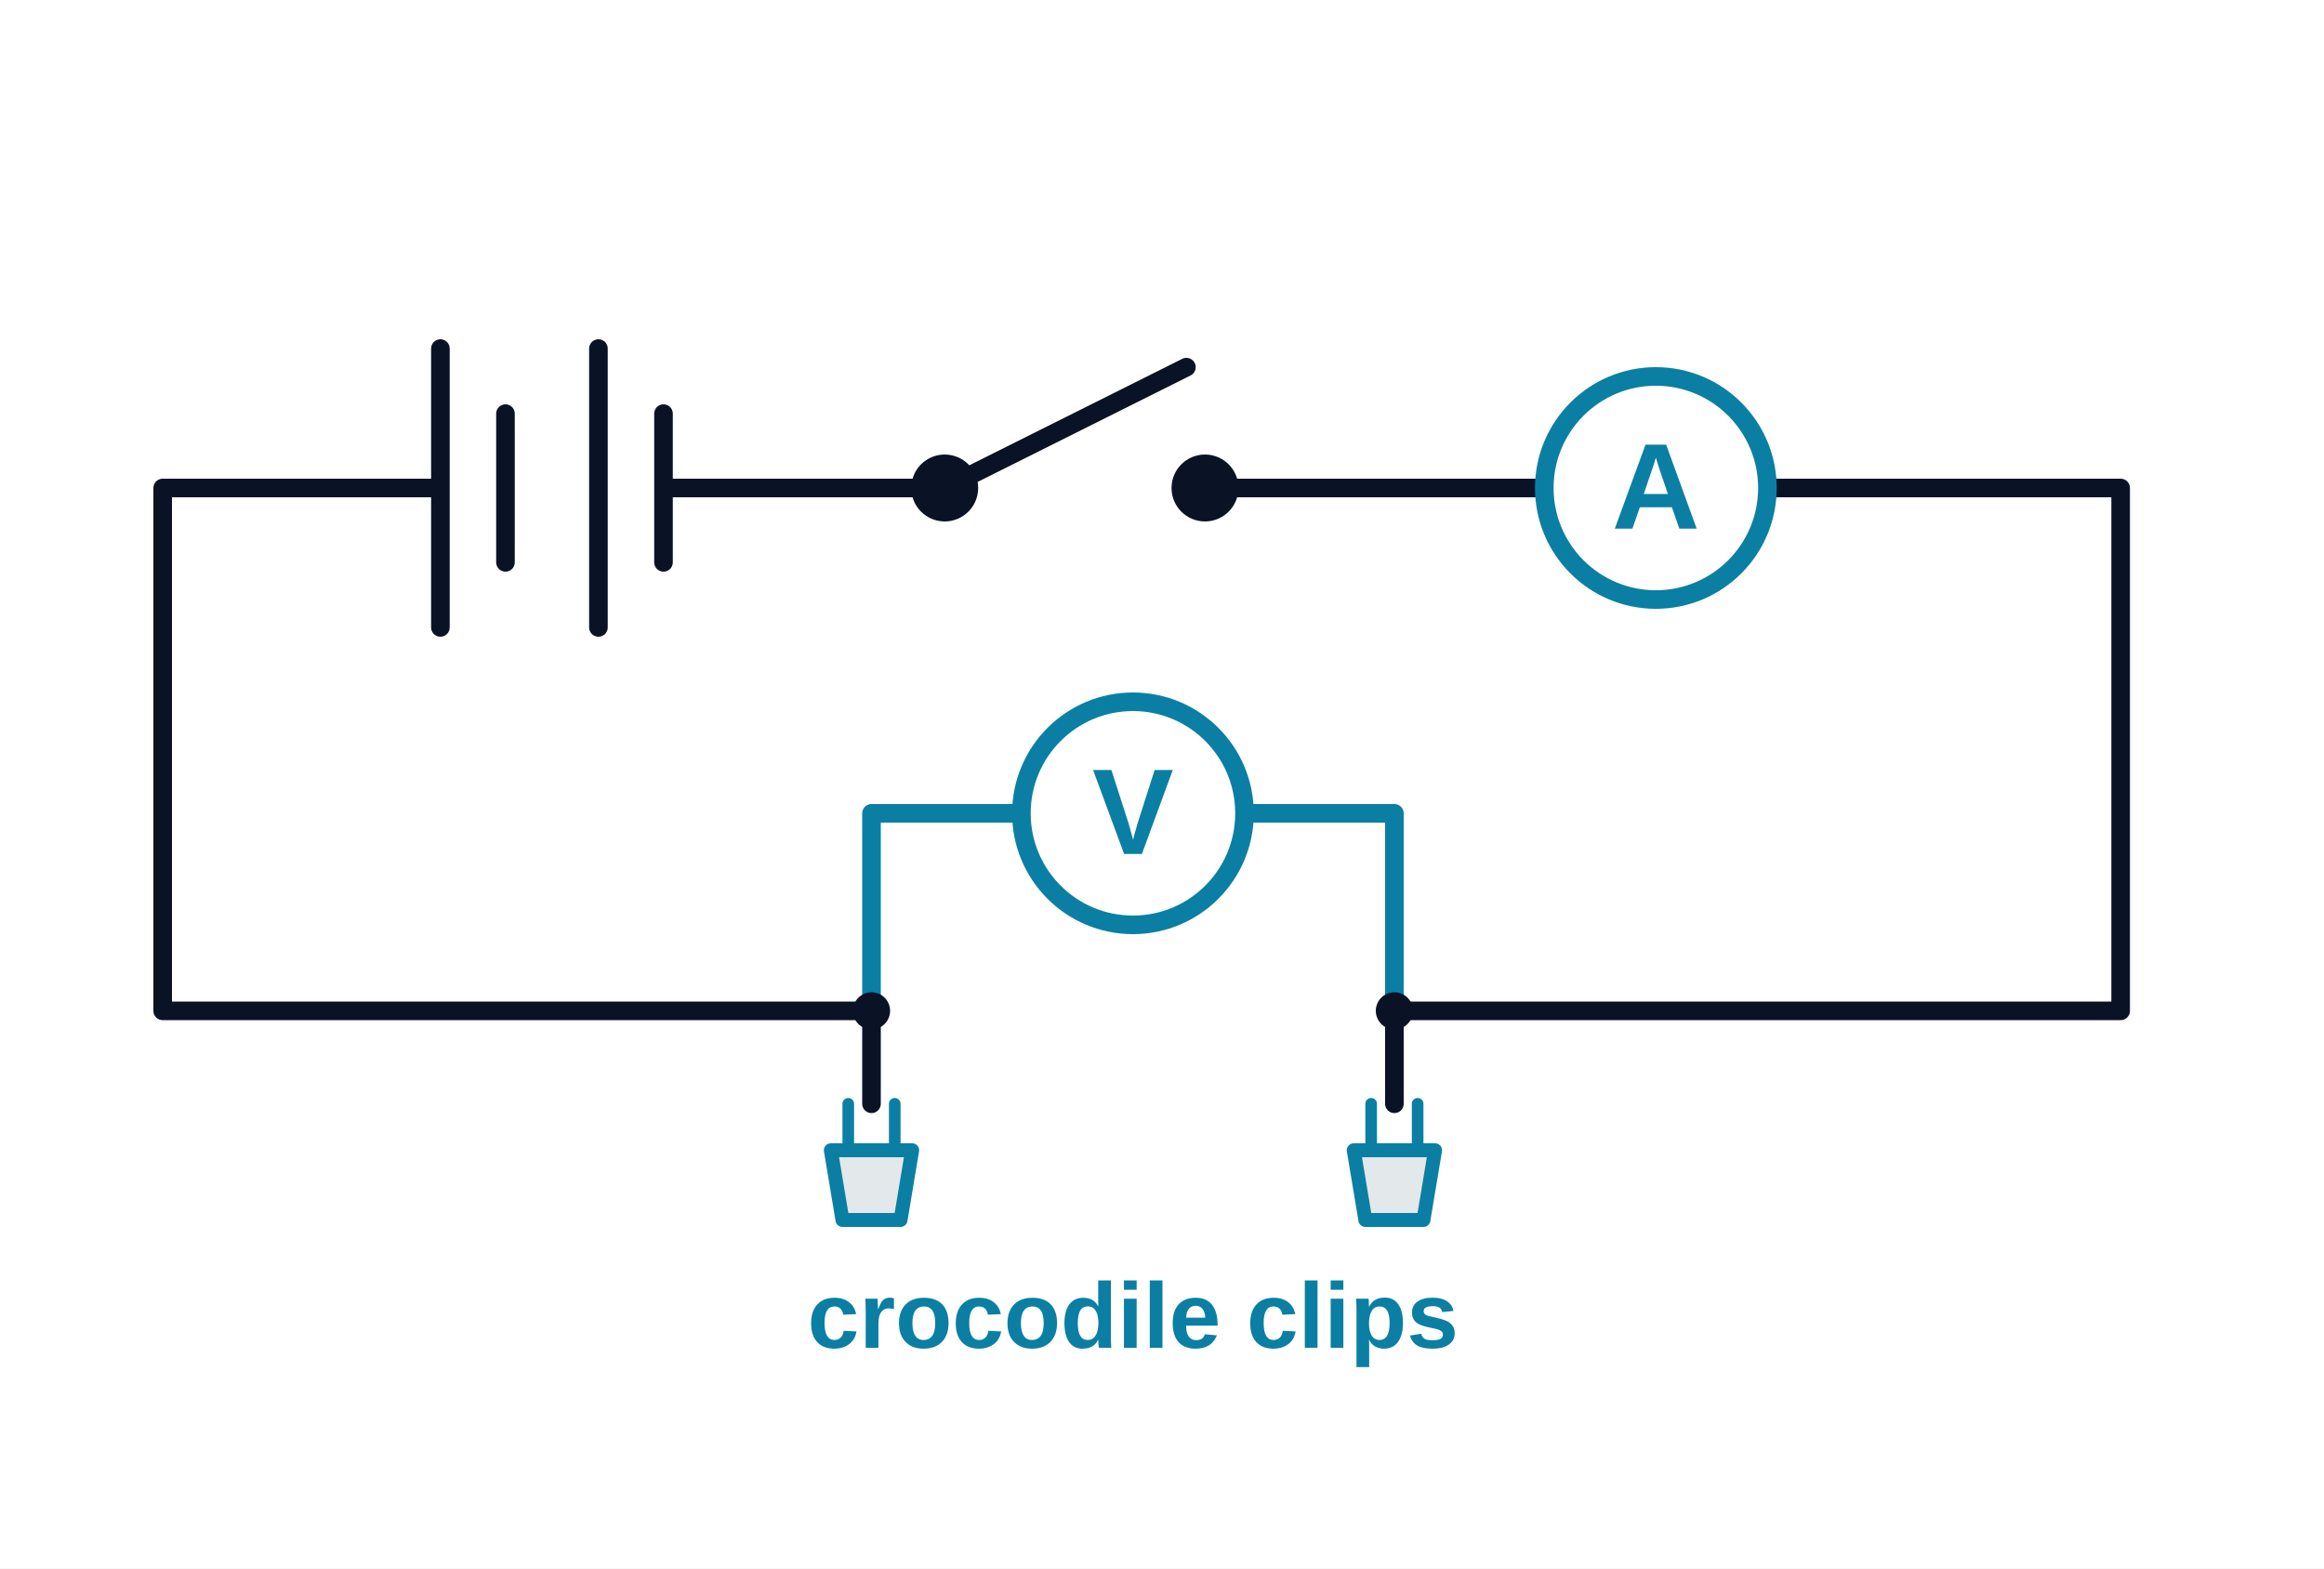
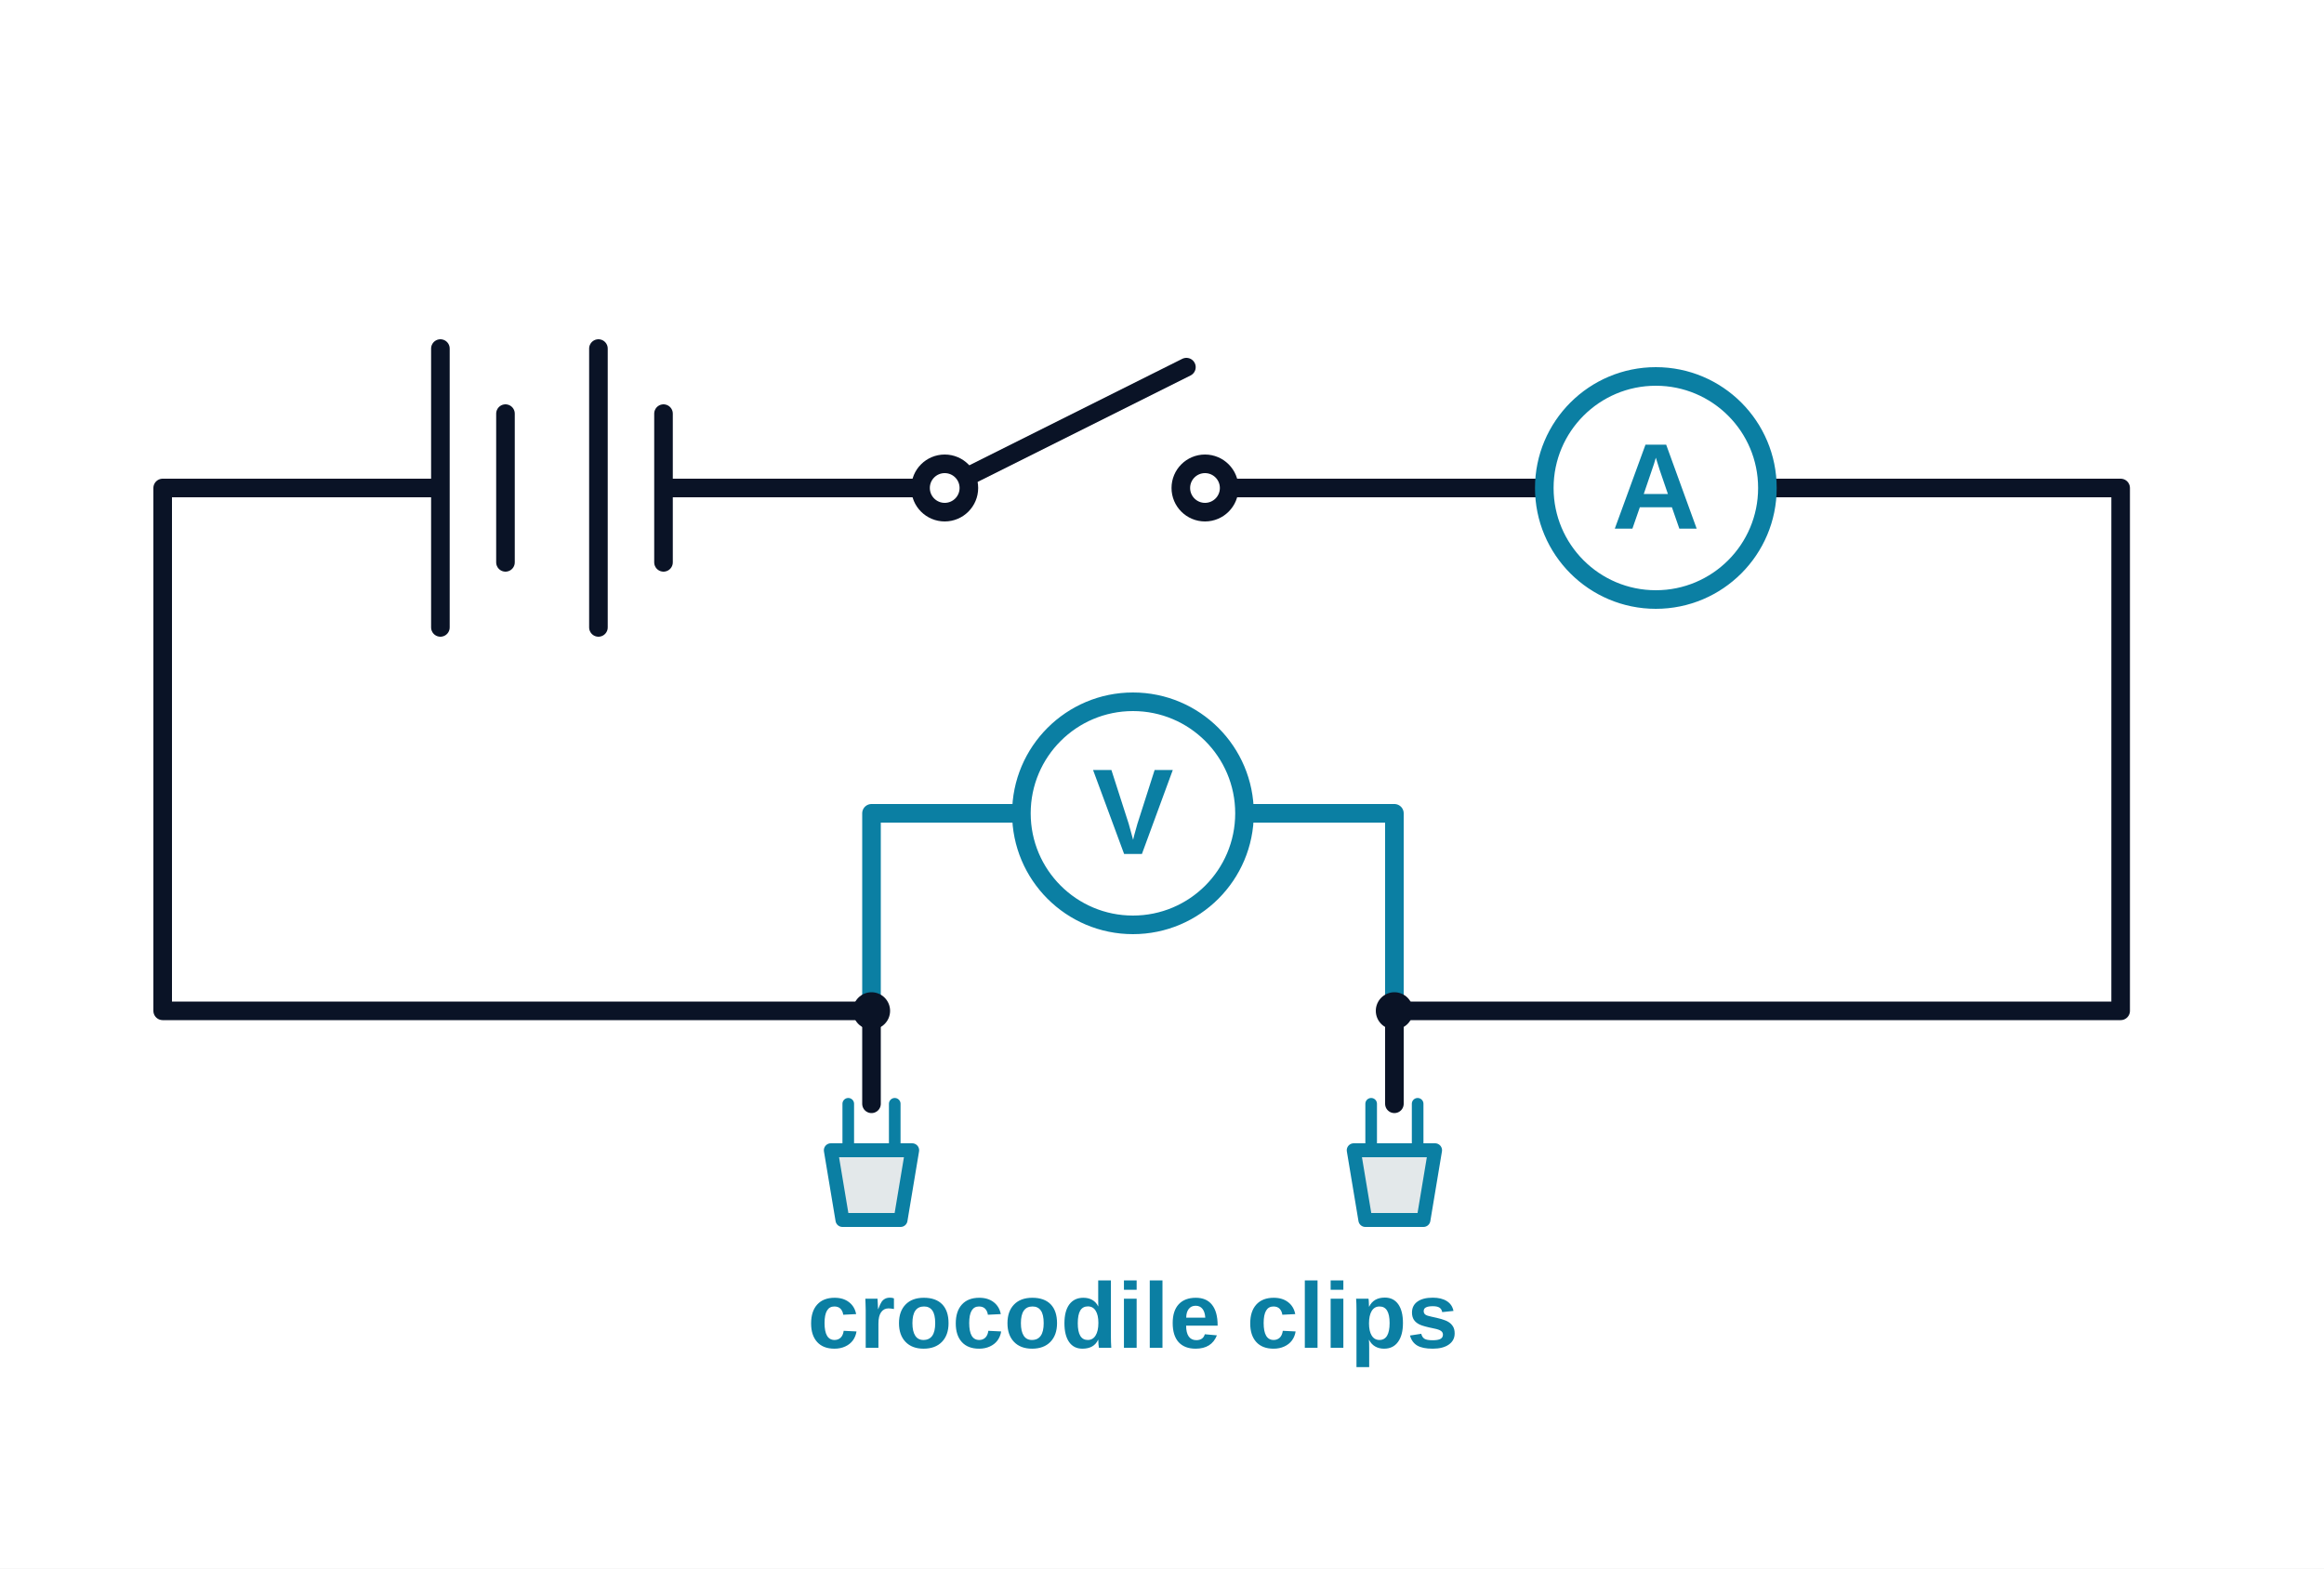
<svg xmlns="http://www.w3.org/2000/svg" viewBox="0 0 400 270" width="400" height="270" role="img" font-family="Arial, Helvetica, sans-serif" fill="none" stroke="#0a1326" stroke-width="3.2" stroke-linecap="round" stroke-linejoin="round">
  <rect width="400" height="270" fill="#ffffff" stroke="none" />
  <g transform="translate(0 22)">
    <path d="M150 168 V152 H28 V62 H365 V152 H240 V168" stroke="#0a1326" stroke-width="3.2" fill="none" />
    <g transform="translate(95 62) rotate(0) scale(1.6)" stroke="#0a1326" stroke-width="2">
      <rect x="-12" y="-5" width="24" height="10" fill="#ffffff" stroke="none" />
      <line x1="-12" y1="-15" x2="-12" y2="15" />
      <line x1="-5" y1="-8" x2="-5" y2="8" />
      <line x1="5" y1="-15" x2="5" y2="15" />
      <line x1="12" y1="-8" x2="12" y2="8" />
    </g>
    <g transform="translate(185 62) rotate(0) scale(1.6)" stroke="#0a1326" stroke-width="2">
      <rect x="-14" y="-5" width="28" height="10" fill="#ffffff" stroke="none" />
-       <circle cx="-14" cy="0" r="2.6" fill="#0a1326" />
-       <circle cx="14" cy="0" r="2.6" fill="#0a1326" />
      <line x1="-14" y1="0" x2="12" y2="-13" />
+       <circle cx="-14" cy="0" r="2.6" fill="#ffffff" />
+       <circle cx="14" cy="0" r="2.6" fill="#ffffff" />
    </g>
    <g transform="translate(285 62) rotate(0) scale(1.6)" stroke="#0b7fa3" stroke-width="2">
      <rect x="-12" y="-5" width="24" height="10" fill="#ffffff" stroke="none" />
      <circle r="12" />
    </g>
    <text x="285" y="69" text-anchor="middle" font-size="21" font-weight="700" fill="#0b7fa3" stroke="none">A</text>
    <path d="M150 152 V118 H176" stroke="#0b7fa3" stroke-width="3.2" fill="none" />
    <path d="M214 118 H240 V152" stroke="#0b7fa3" stroke-width="3.2" fill="none" />
    <g transform="translate(195 118) rotate(0) scale(1.6)" stroke="#0b7fa3" stroke-width="2">
      <rect x="-12" y="-5" width="24" height="10" fill="#ffffff" stroke="none" />
      <circle r="12" />
    </g>
    <text x="195" y="125" text-anchor="middle" font-size="21" font-weight="700" fill="#0b7fa3" stroke="none">V</text>
    <path d="M143 176 L157 176 L155 188 L145 188 Z" fill="#e3e8ea" stroke="#0b7fa3" stroke-width="2.4" />
    <line x1="146" y1="176" x2="146" y2="168" stroke="#0b7fa3" stroke-width="2" />
    <line x1="154" y1="176" x2="154" y2="168" stroke="#0b7fa3" stroke-width="2" />
    <path d="M233 176 L247 176 L245 188 L235 188 Z" fill="#e3e8ea" stroke="#0b7fa3" stroke-width="2.4" />
    <line x1="236" y1="176" x2="236" y2="168" stroke="#0b7fa3" stroke-width="2" />
    <line x1="244" y1="176" x2="244" y2="168" stroke="#0b7fa3" stroke-width="2" />
    <circle cx="150" cy="152" r="3.2" fill="#0a1326" stroke="none" />
    <circle cx="240" cy="152" r="3.2" fill="#0a1326" stroke="none" />
    <text x="195" y="210" text-anchor="middle" font-size="16" font-weight="700" fill="#0b7fa3" stroke="none">crocodile clips</text>
  </g>
</svg>
